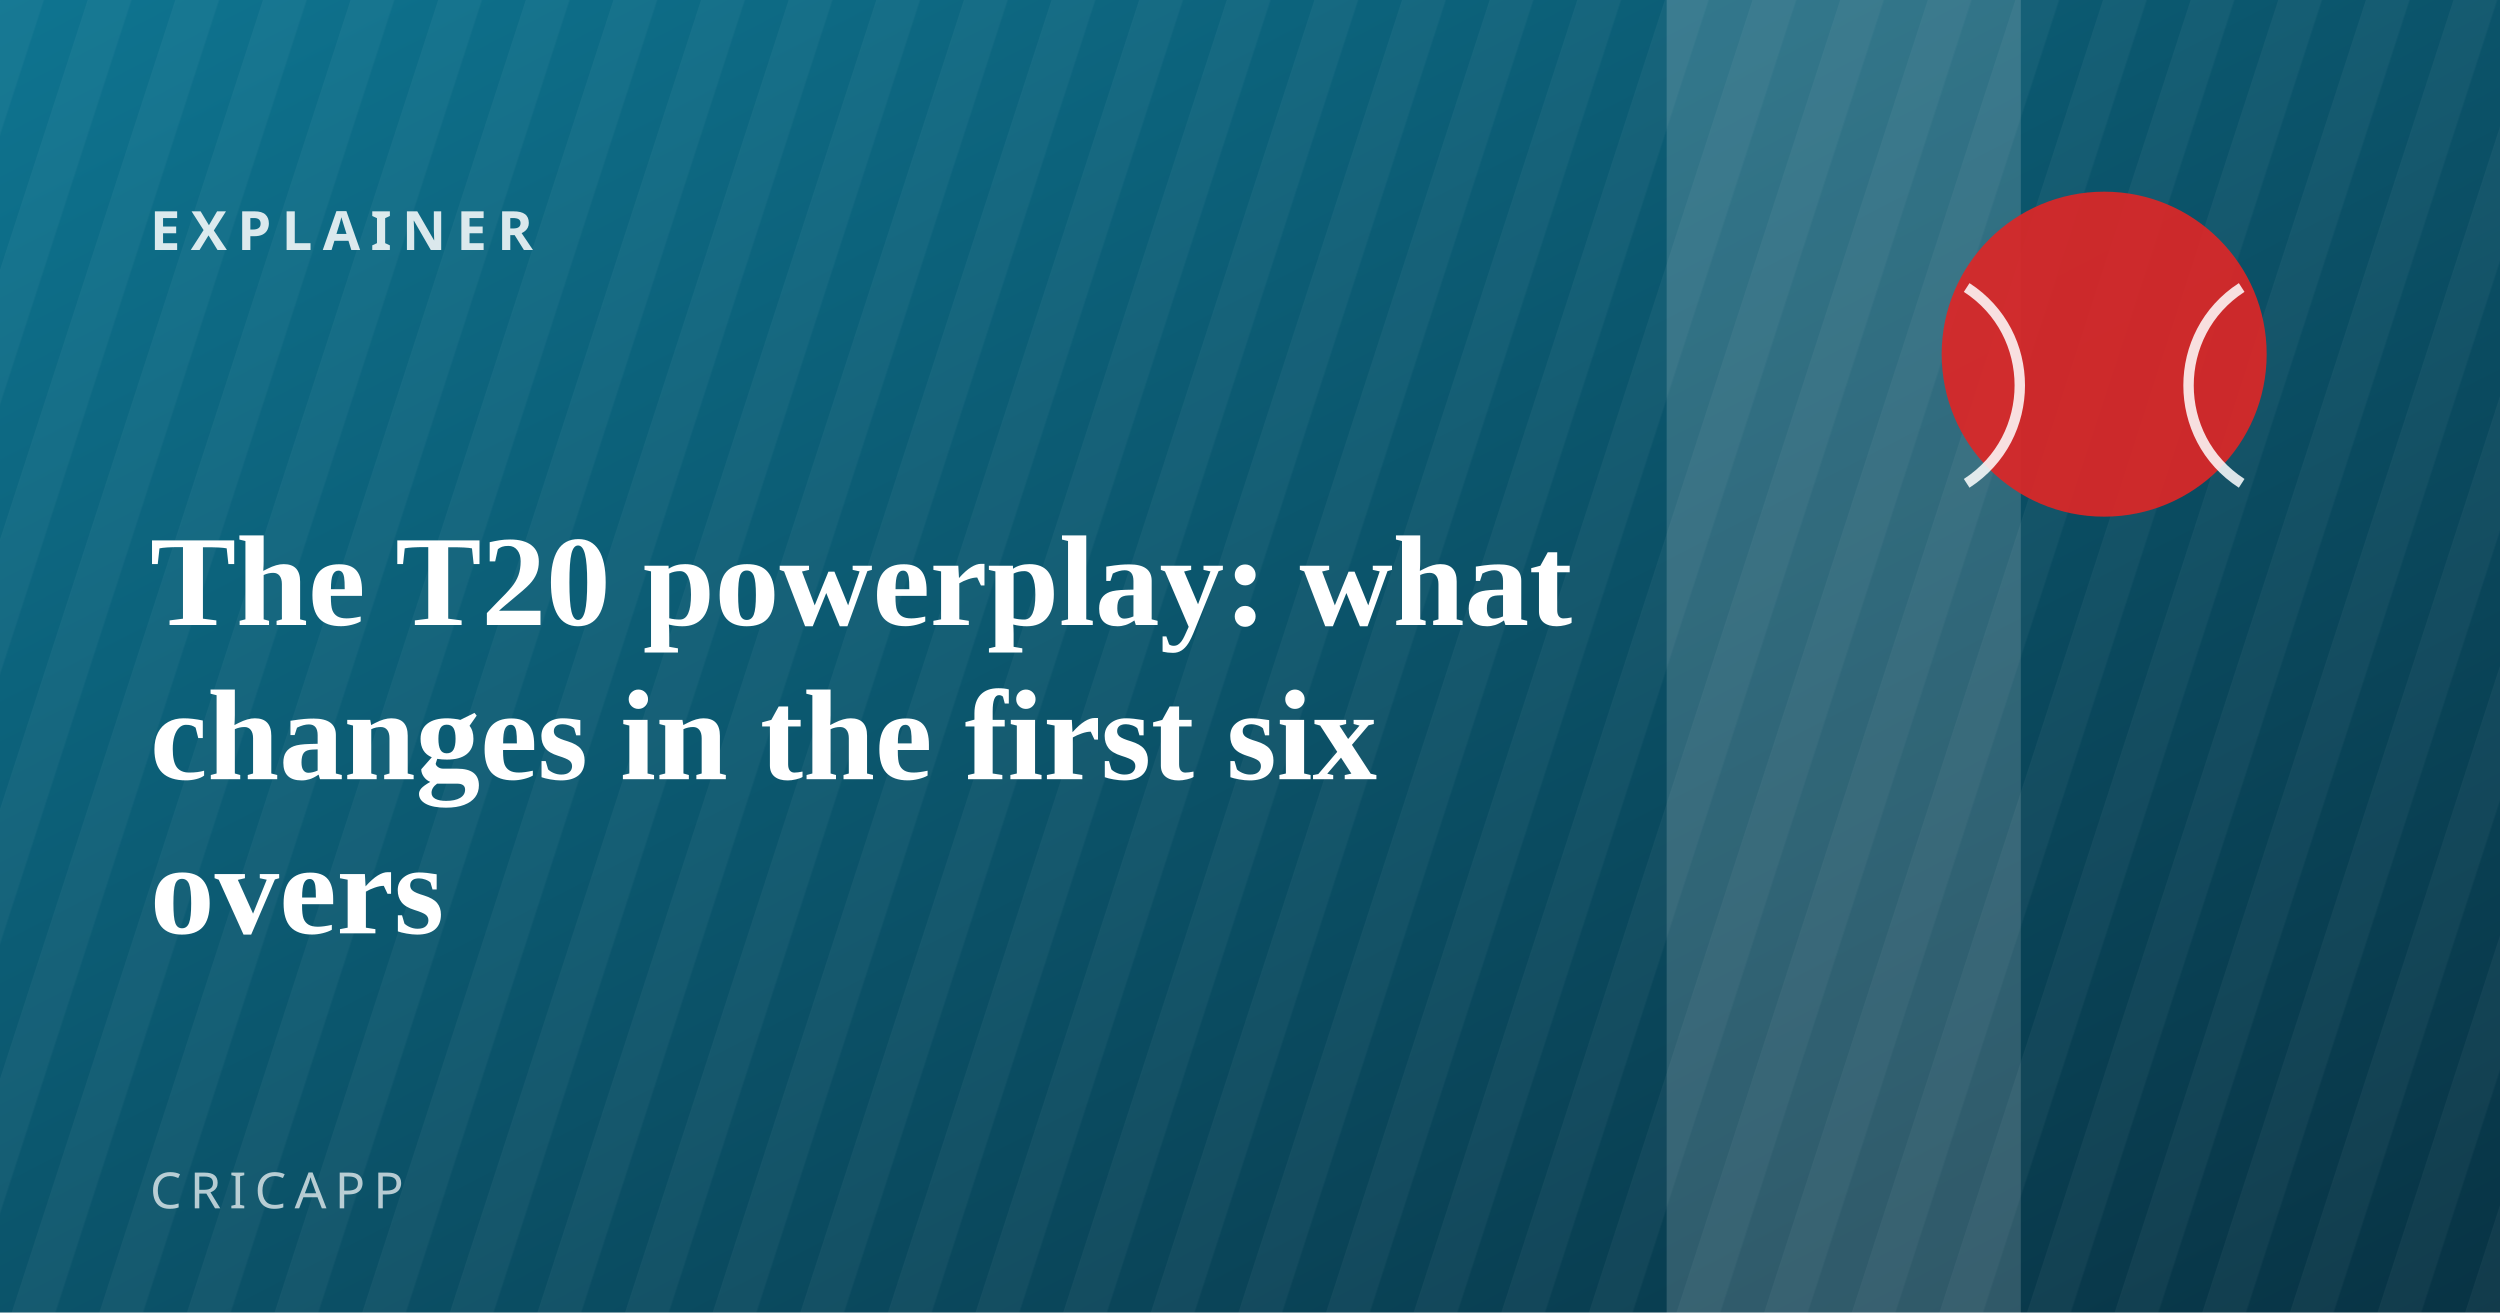
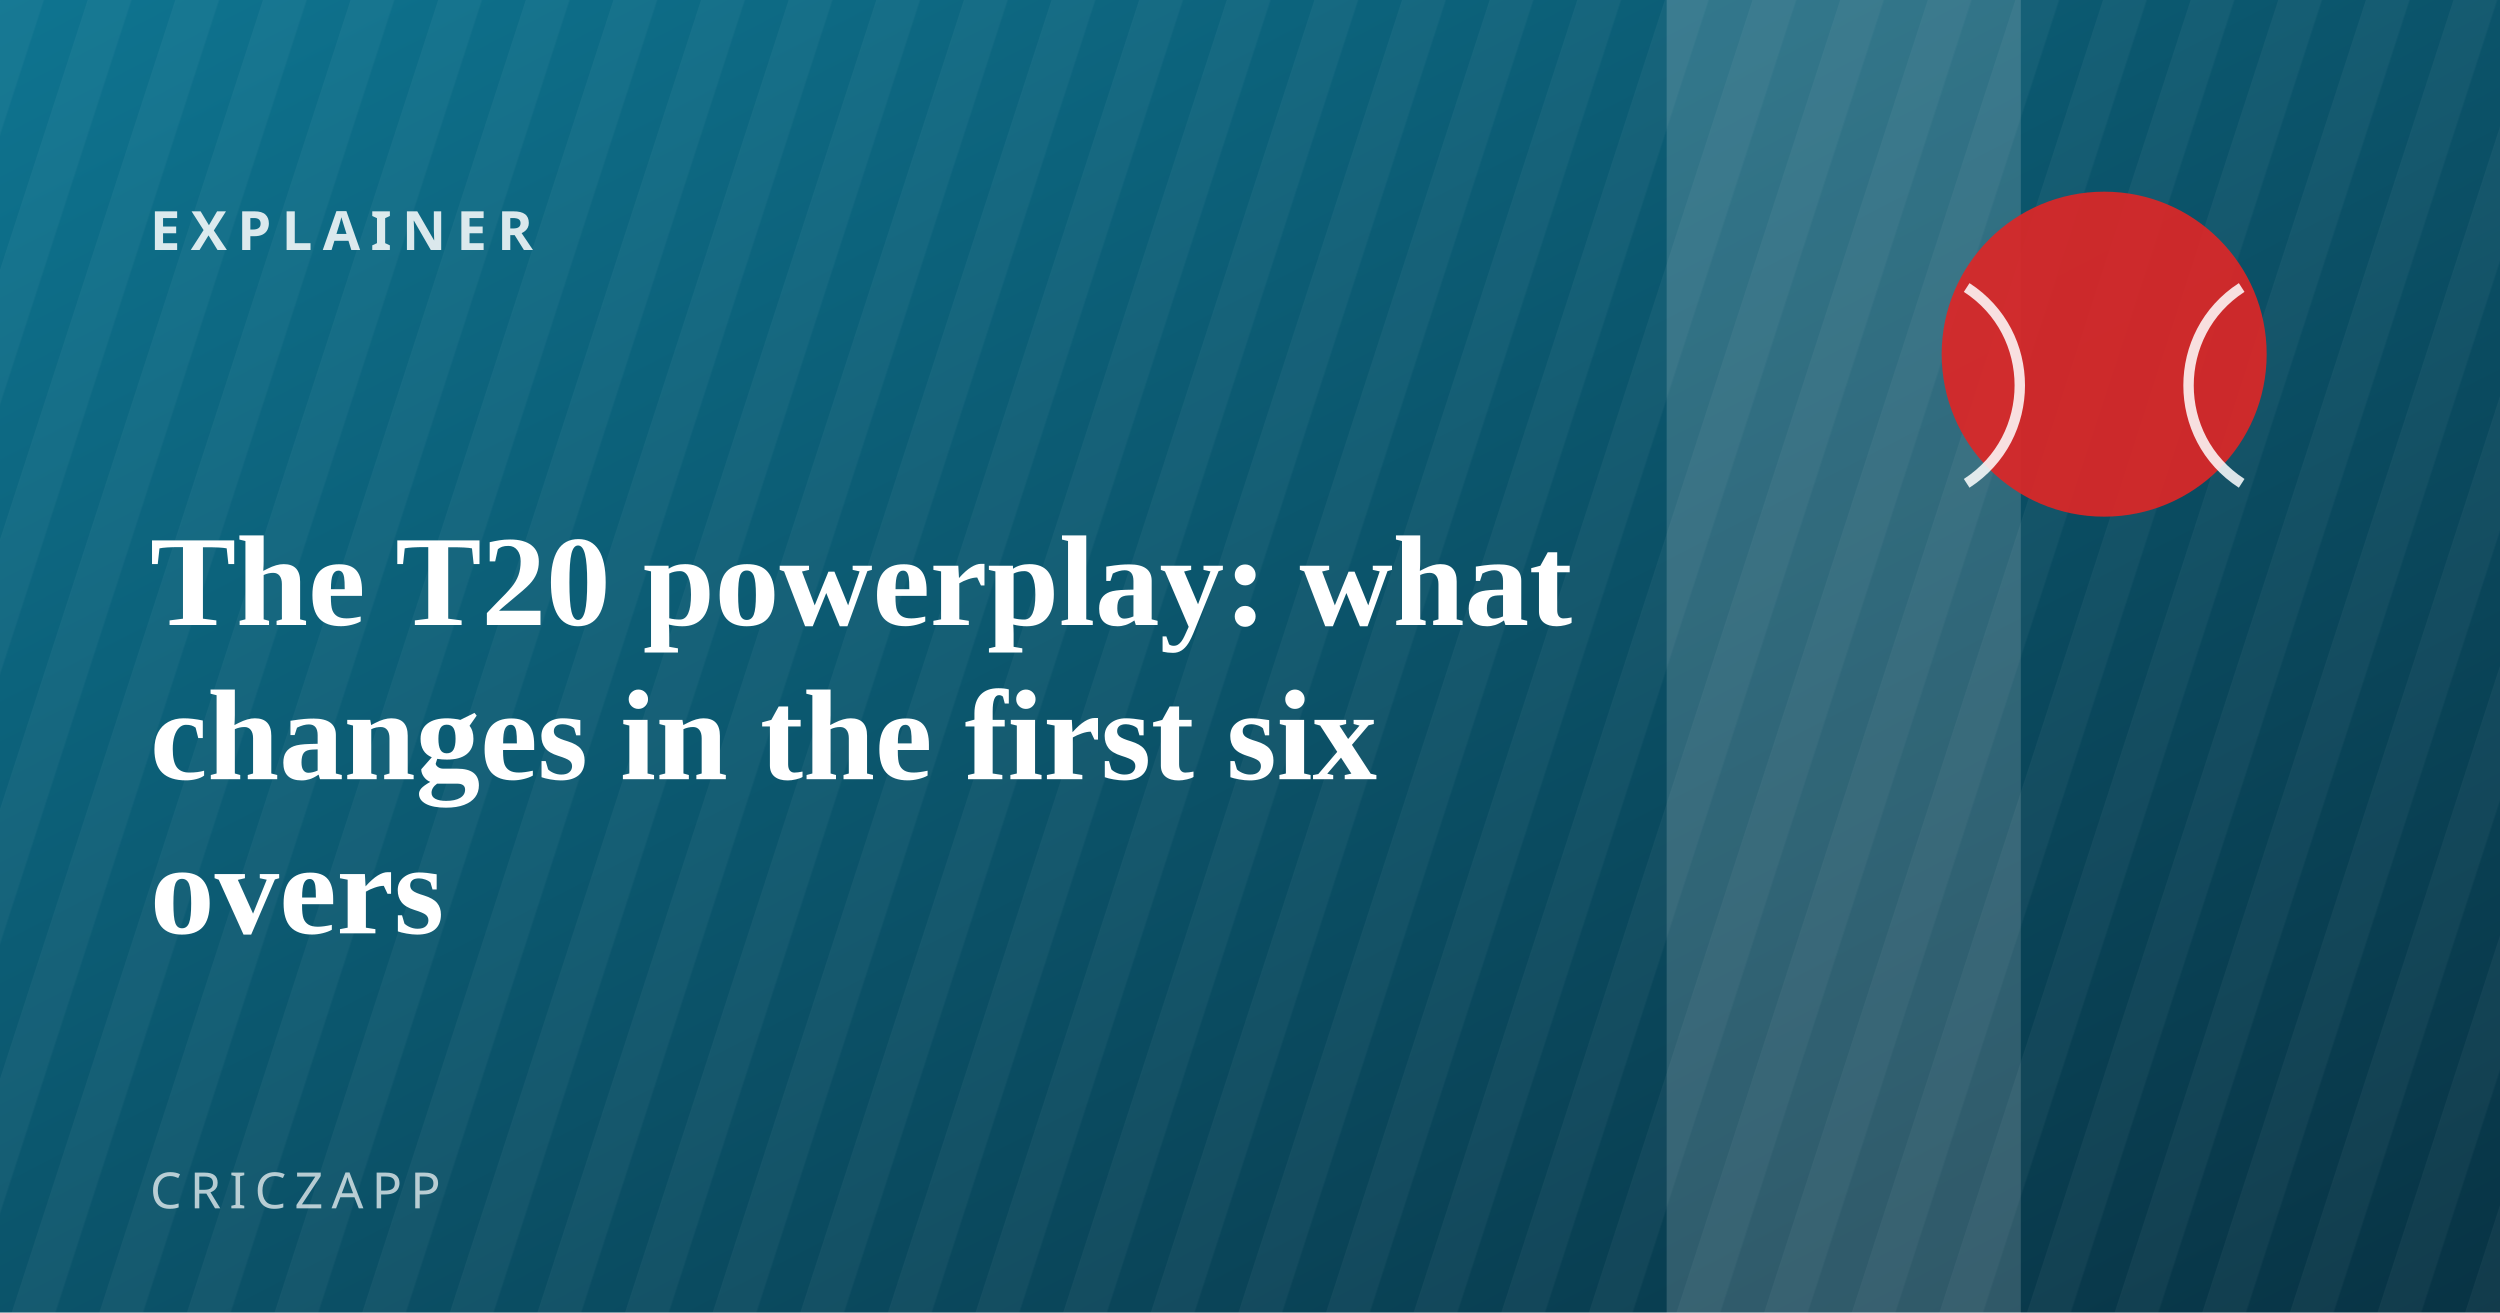
<svg xmlns="http://www.w3.org/2000/svg" viewBox="0 0 1200 630" role="img" aria-label="The T20 powerplay: what changes in the first six overs">
  <defs>
    <linearGradient id="g" x1="0" y1="0" x2="1" y2="1">
      <stop offset="0" stop-color="#0e7490" />
      <stop offset="1" stop-color="#083344" />
    </linearGradient>
    <pattern id="s" width="40" height="40" patternUnits="userSpaceOnUse" patternTransform="rotate(18)">
      <rect width="20" height="40" fill="#ffffff" opacity="0.04" />
    </pattern>
  </defs>
  <rect width="1200" height="630" fill="url(#g)" />
  <rect width="1200" height="630" fill="url(#s)" />
  <g opacity="0.16">
    <rect x="800" y="-40" width="170" height="760" rx="14" fill="#fff" />
    <rect x="858" y="40" width="54" height="8" fill="#fff" />
    <rect x="858" y="560" width="54" height="8" fill="#fff" />
  </g>
  <circle cx="1010" cy="170" r="78" fill="#dc2626" opacity="0.92" />
  <path d="M944 138c34 22 34 72 0 94M1076 138c-34 22-34 72 0 94" stroke="#fff" stroke-width="5" fill="none" opacity="0.85" />
  <text x="72" y="120" font-family="system-ui, sans-serif" font-size="26" font-weight="700" letter-spacing="5" fill="#ffffff" opacity="0.85">EXPLAINER</text>
  <text x="72" y="300" font-family="Georgia, 'Times New Roman', serif" font-size="62" font-weight="700" fill="#ffffff">The T20 powerplay: what</text>
  <text x="72" y="374" font-family="Georgia, 'Times New Roman', serif" font-size="62" font-weight="700" fill="#ffffff">changes in the first six</text>
  <text x="72" y="448" font-family="Georgia, 'Times New Roman', serif" font-size="62" font-weight="700" fill="#ffffff">overs</text>
-   <text x="72" y="580" font-family="system-ui, sans-serif" font-size="24" letter-spacing="4" fill="#ffffff" opacity="0.7">CRICAPP</text>
+   <text x="72" y="580" font-family="system-ui, sans-serif" font-size="24" letter-spacing="4" fill="#ffffff" opacity="0.7">CRICZAPP</text>
</svg>
